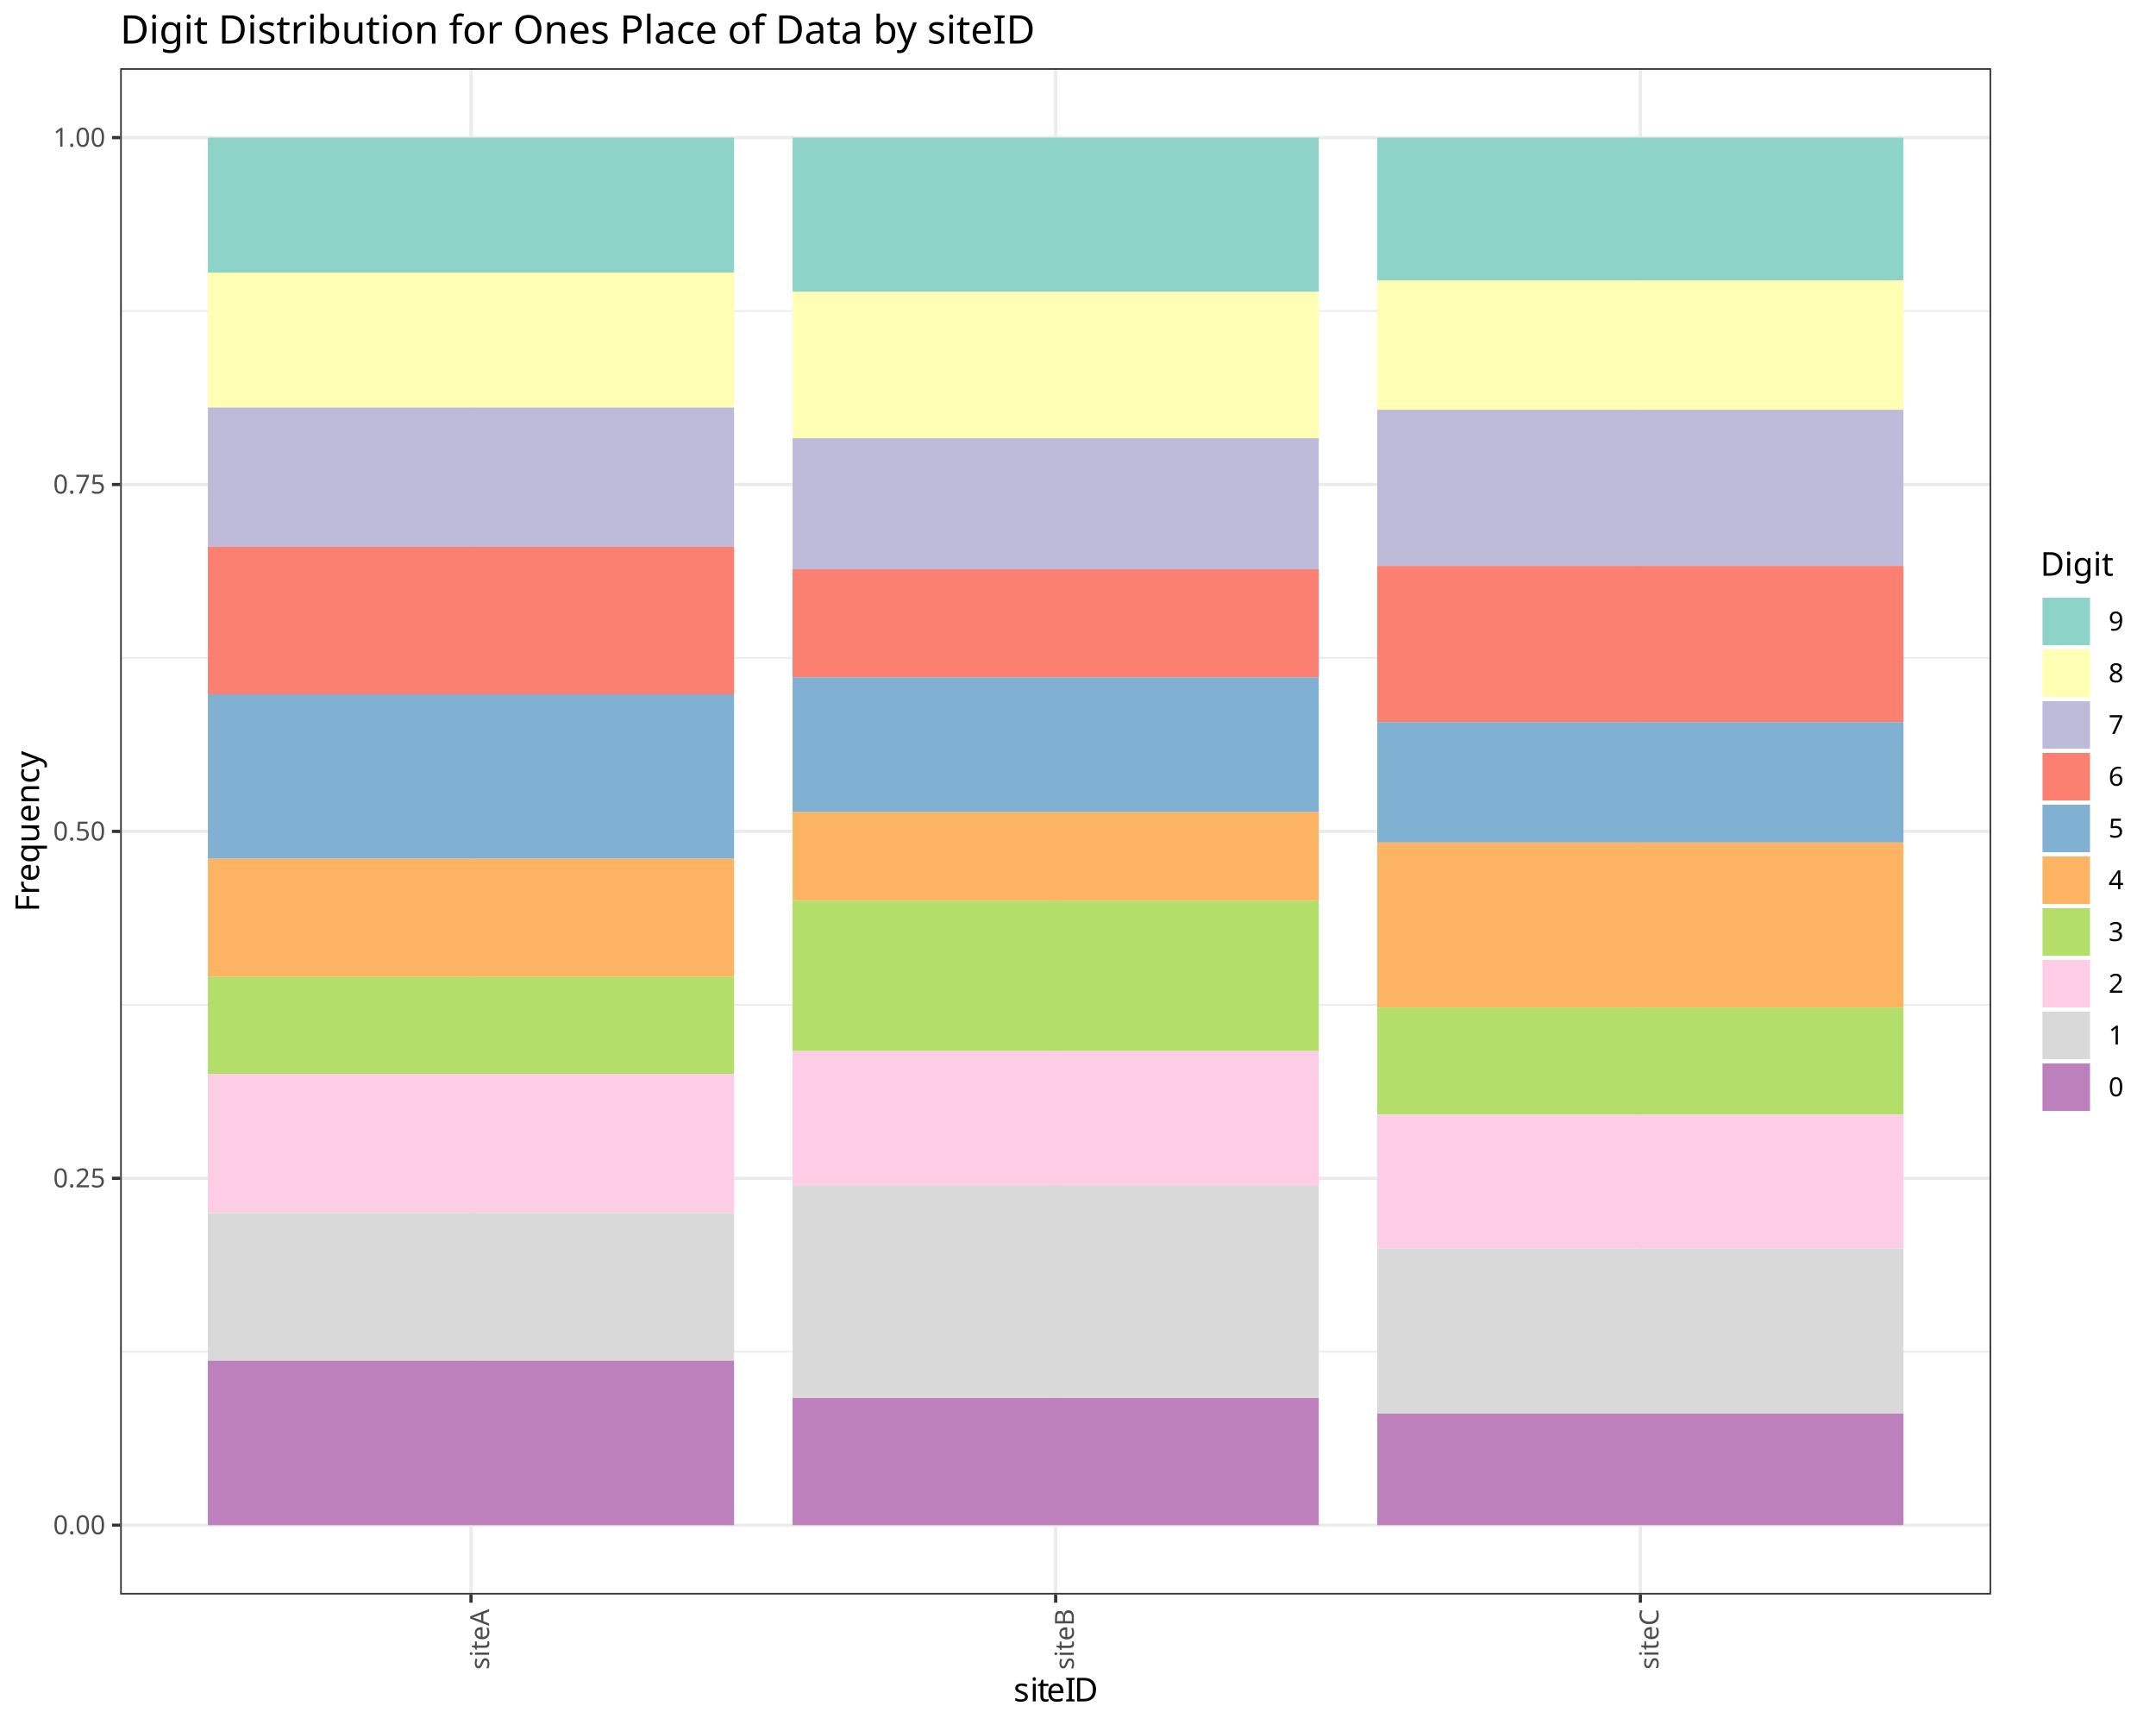
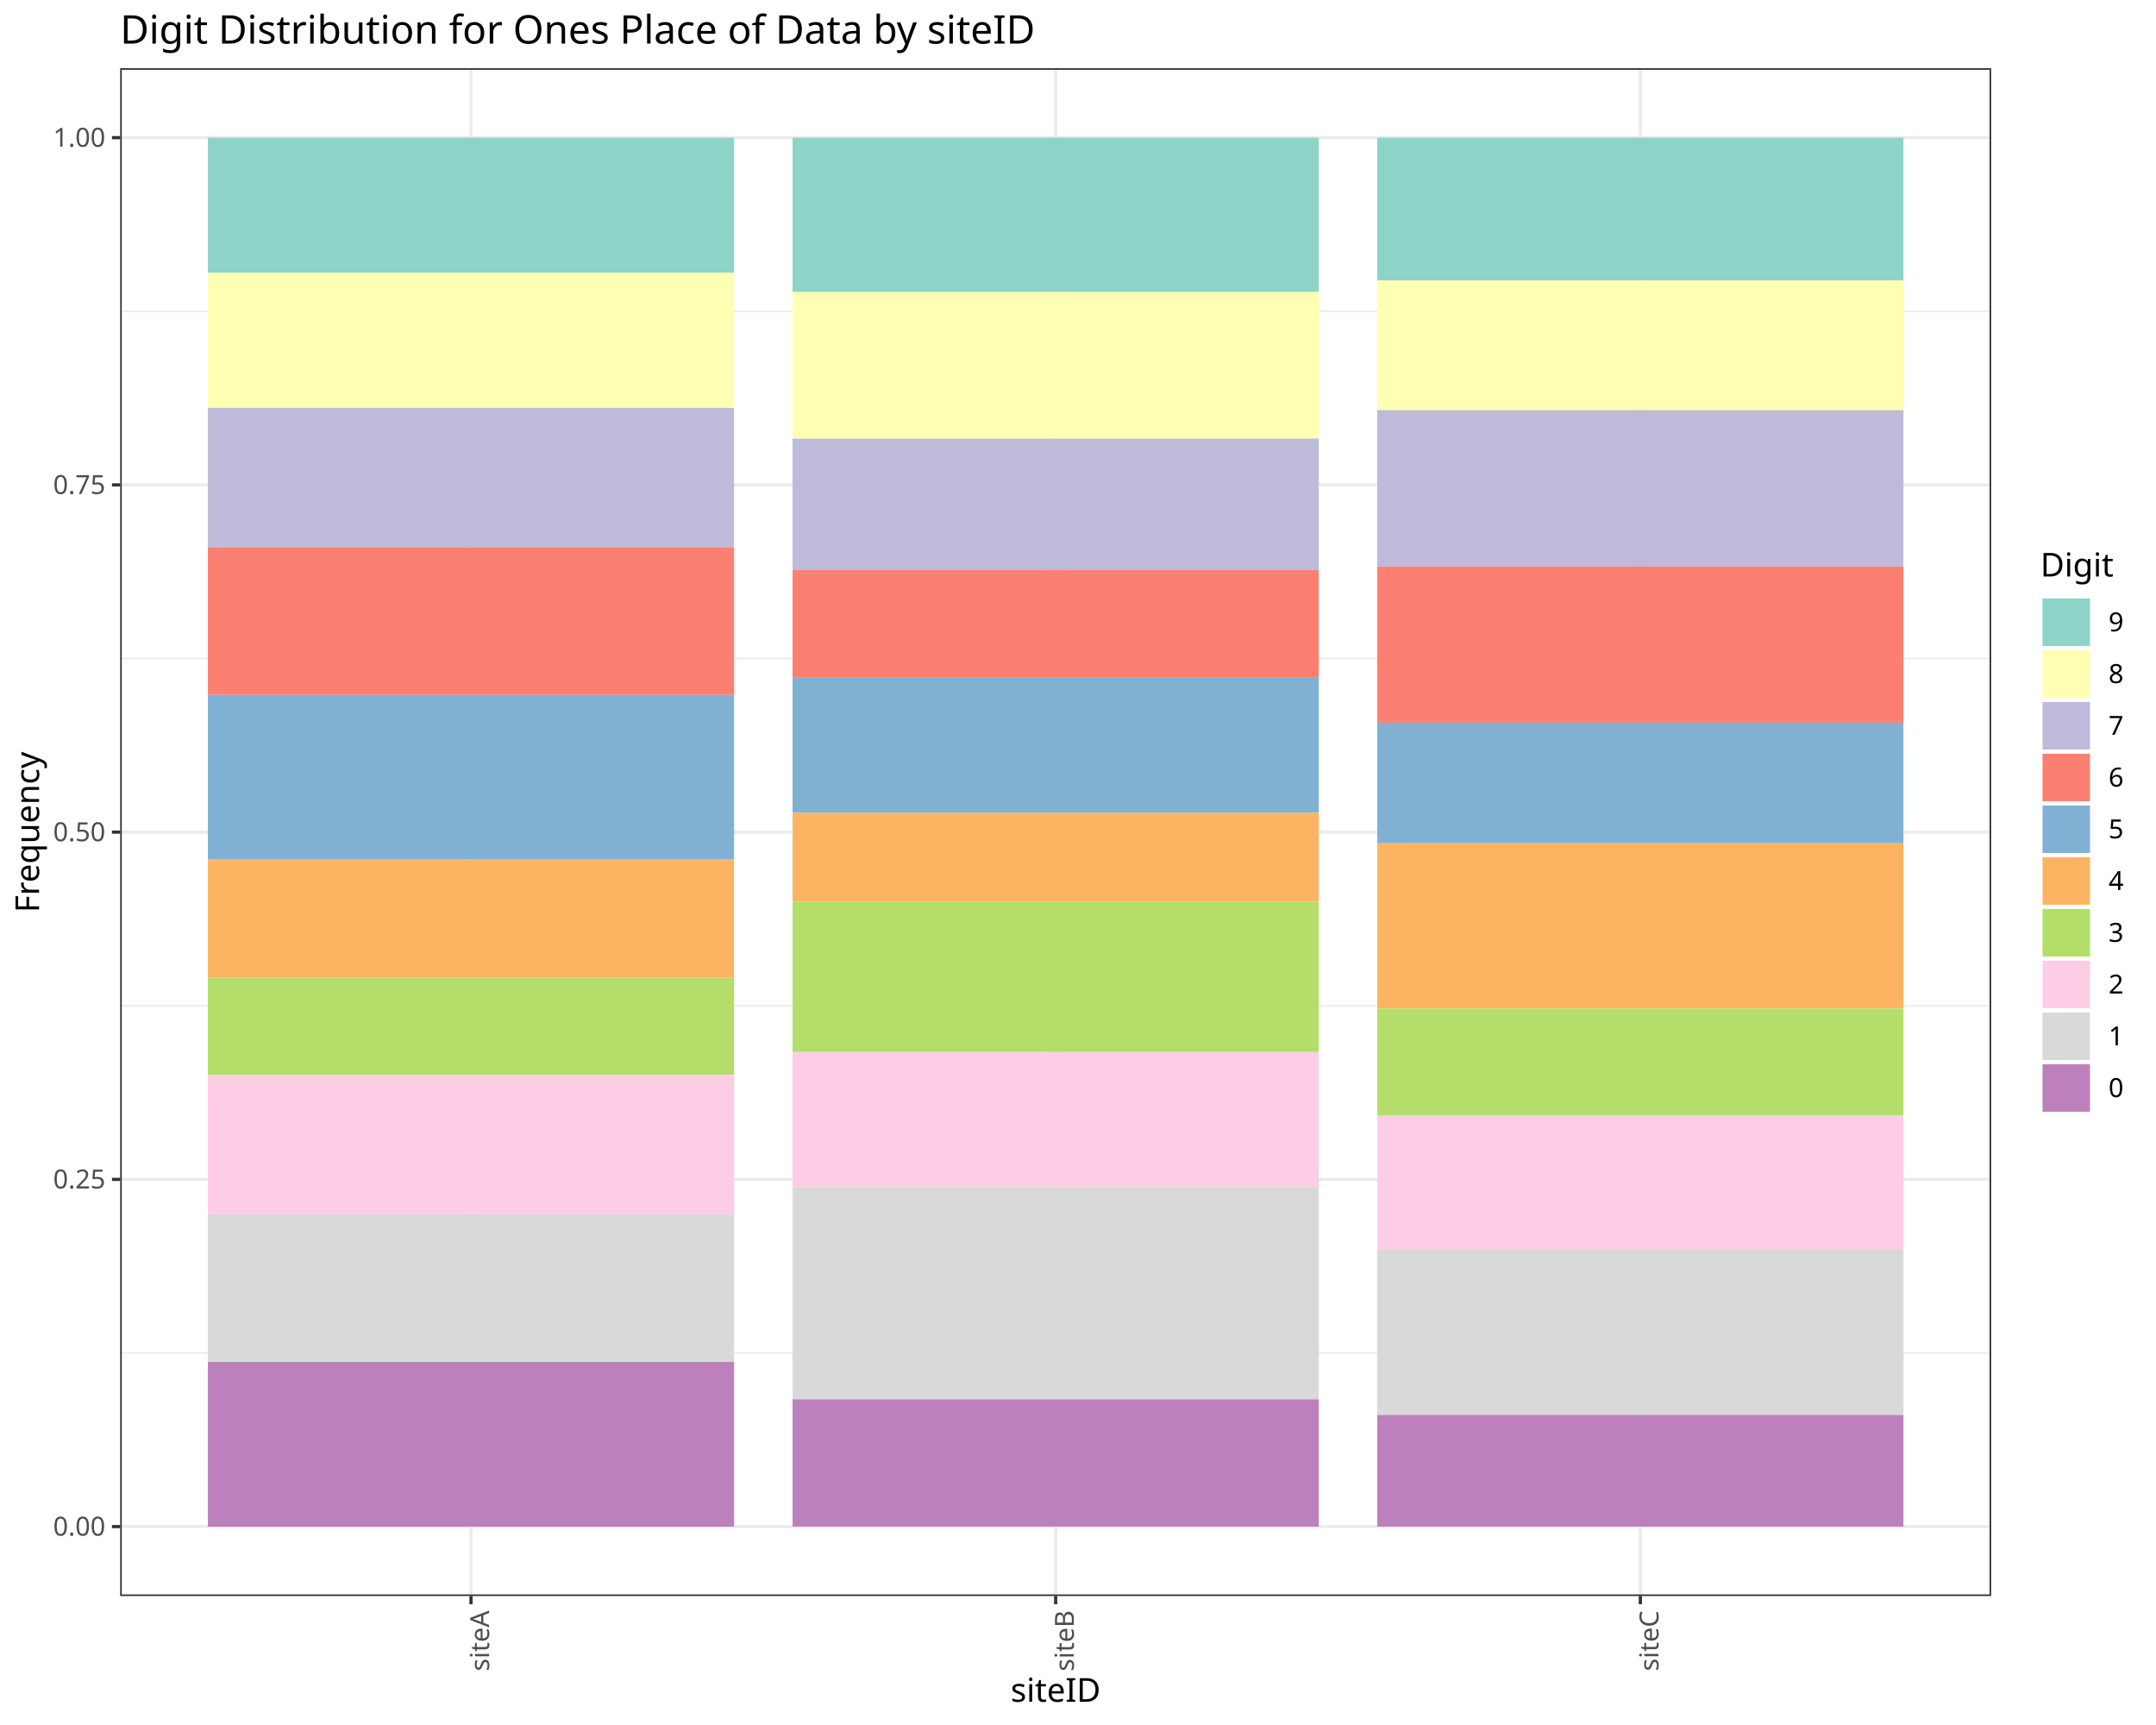
<svg xmlns="http://www.w3.org/2000/svg" class="svglite" data-engine-version="2.0" width="720.00pt" height="576.00pt" viewBox="0 0 720.00 576.00">
  <defs>
    <style type="text/css">
    .svglite line, .svglite polyline, .svglite polygon, .svglite path, .svglite rect, .svglite circle {
      fill: none;
      stroke: #000000;
      stroke-linecap: round;
      stroke-linejoin: round;
      stroke-miterlimit: 10.00;
    }
  </style>
  </defs>
  <rect width="100%" height="100%" style="stroke: none; fill: #FFFFFF;" />
  <defs>
    <clipPath id="cpMC4wMHw3MjAuMDB8MC4wMHw1NzYuMDA=">
      <rect x="0.00" y="0.00" width="720.00" height="576.00" />
    </clipPath>
  </defs>
  <g clip-path="url(#cpMC4wMHw3MjAuMDB8MC4wMHw1NzYuMDA=)">
    <rect x="0.00" y="0.00" width="720.00" height="576.00" style="stroke-width: 1.07; stroke: #FFFFFF; fill: #FFFFFF;" />
  </g>
  <defs>
-     <clipPath id="cpNDAuMTN8NjY0Ljk1fDIyLjc4fDUzMi40Mw==">
-       <rect x="40.13" y="22.78" width="624.82" height="509.65" />
+     <clipPath id="cpNDAuMTN8NjY0Ljk1fDIyLjc4fDUzMi45NA==">
+       <rect x="40.13" y="22.78" width="624.82" height="510.16" />
    </clipPath>
  </defs>
-   <g clip-path="url(#cpNDAuMTN8NjY0Ljk1fDIyLjc4fDUzMi40Mw==)">
-     <rect x="40.13" y="22.78" width="624.82" height="509.65" style="stroke-width: 1.07; stroke: none; fill: #FFFFFF;" />
-     <polyline points="40.13,451.35 664.95,451.35 " style="stroke-width: 0.53; stroke: #EBEBEB; stroke-linecap: butt;" />
-     <polyline points="40.13,335.52 664.95,335.52 " style="stroke-width: 0.53; stroke: #EBEBEB; stroke-linecap: butt;" />
-     <polyline points="40.13,219.69 664.95,219.69 " style="stroke-width: 0.53; stroke: #EBEBEB; stroke-linecap: butt;" />
-     <polyline points="40.13,103.86 664.95,103.86 " style="stroke-width: 0.53; stroke: #EBEBEB; stroke-linecap: butt;" />
-     <polyline points="40.13,509.27 664.95,509.27 " style="stroke-width: 1.07; stroke: #EBEBEB; stroke-linecap: butt;" />
-     <polyline points="40.13,393.44 664.95,393.44 " style="stroke-width: 1.07; stroke: #EBEBEB; stroke-linecap: butt;" />
-     <polyline points="40.13,277.61 664.95,277.61 " style="stroke-width: 1.07; stroke: #EBEBEB; stroke-linecap: butt;" />
-     <polyline points="40.13,161.78 664.95,161.78 " style="stroke-width: 1.07; stroke: #EBEBEB; stroke-linecap: butt;" />
-     <polyline points="40.13,45.95 664.95,45.95 " style="stroke-width: 1.07; stroke: #EBEBEB; stroke-linecap: butt;" />
-     <polyline points="157.29,532.43 157.29,22.78 " style="stroke-width: 1.07; stroke: #EBEBEB; stroke-linecap: butt;" />
-     <polyline points="352.54,532.43 352.54,22.78 " style="stroke-width: 1.07; stroke: #EBEBEB; stroke-linecap: butt;" />
-     <polyline points="547.80,532.43 547.80,22.78 " style="stroke-width: 1.07; stroke: #EBEBEB; stroke-linecap: butt;" />
-     <rect x="69.42" y="45.95" width="175.73" height="45.06" style="stroke-width: 1.07; stroke: none; stroke-linecap: butt; stroke-linejoin: miter; fill: #8DD3C7;" />
-     <rect x="69.42" y="91.01" width="175.73" height="45.06" style="stroke-width: 1.07; stroke: none; stroke-linecap: butt; stroke-linejoin: miter; fill: #FFFFB3;" />
-     <rect x="69.42" y="136.08" width="175.73" height="46.47" style="stroke-width: 1.07; stroke: none; stroke-linecap: butt; stroke-linejoin: miter; fill: #BEBADA;" />
-     <rect x="69.42" y="182.55" width="175.73" height="49.29" style="stroke-width: 1.07; stroke: none; stroke-linecap: butt; stroke-linejoin: miter; fill: #FB8072;" />
-     <rect x="69.42" y="231.84" width="175.73" height="54.92" style="stroke-width: 1.07; stroke: none; stroke-linecap: butt; stroke-linejoin: miter; fill: #80B1D3;" />
-     <rect x="69.42" y="286.76" width="175.73" height="39.43" style="stroke-width: 1.07; stroke: none; stroke-linecap: butt; stroke-linejoin: miter; fill: #FDB462;" />
-     <rect x="69.42" y="326.19" width="175.73" height="32.39" style="stroke-width: 1.07; stroke: none; stroke-linecap: butt; stroke-linejoin: miter; fill: #B3DE69;" />
-     <rect x="69.42" y="358.58" width="175.73" height="46.47" style="stroke-width: 1.07; stroke: none; stroke-linecap: butt; stroke-linejoin: miter; fill: #FCCDE5;" />
-     <rect x="69.42" y="405.06" width="175.73" height="49.29" style="stroke-width: 1.07; stroke: none; stroke-linecap: butt; stroke-linejoin: miter; fill: #D9D9D9;" />
-     <rect x="69.42" y="454.35" width="175.73" height="54.92" style="stroke-width: 1.07; stroke: none; stroke-linecap: butt; stroke-linejoin: miter; fill: #BC80BD;" />
-     <rect x="264.68" y="45.95" width="175.73" height="51.48" style="stroke-width: 1.07; stroke: none; stroke-linecap: butt; stroke-linejoin: miter; fill: #8DD3C7;" />
-     <rect x="264.68" y="97.43" width="175.73" height="48.91" style="stroke-width: 1.07; stroke: none; stroke-linecap: butt; stroke-linejoin: miter; fill: #FFFFB3;" />
-     <rect x="264.68" y="146.34" width="175.73" height="43.76" style="stroke-width: 1.07; stroke: none; stroke-linecap: butt; stroke-linejoin: miter; fill: #BEBADA;" />
-     <rect x="264.68" y="190.09" width="175.73" height="36.04" style="stroke-width: 1.07; stroke: none; stroke-linecap: butt; stroke-linejoin: miter; fill: #FB8072;" />
-     <rect x="264.68" y="226.13" width="175.73" height="45.04" style="stroke-width: 1.07; stroke: none; stroke-linecap: butt; stroke-linejoin: miter; fill: #80B1D3;" />
-     <rect x="264.68" y="271.17" width="175.73" height="29.60" style="stroke-width: 1.07; stroke: none; stroke-linecap: butt; stroke-linejoin: miter; fill: #FDB462;" />
-     <rect x="264.68" y="300.77" width="175.73" height="50.19" style="stroke-width: 1.07; stroke: none; stroke-linecap: butt; stroke-linejoin: miter; fill: #B3DE69;" />
-     <rect x="264.68" y="350.97" width="175.73" height="45.04" style="stroke-width: 1.07; stroke: none; stroke-linecap: butt; stroke-linejoin: miter; fill: #FCCDE5;" />
-     <rect x="264.68" y="396.01" width="175.73" height="70.78" style="stroke-width: 1.07; stroke: none; stroke-linecap: butt; stroke-linejoin: miter; fill: #D9D9D9;" />
-     <rect x="264.68" y="466.80" width="175.73" height="42.47" style="stroke-width: 1.07; stroke: none; stroke-linecap: butt; stroke-linejoin: miter; fill: #BC80BD;" />
-     <rect x="459.93" y="45.95" width="175.73" height="47.67" style="stroke-width: 1.07; stroke: none; stroke-linecap: butt; stroke-linejoin: miter; fill: #8DD3C7;" />
-     <rect x="459.93" y="93.62" width="175.73" height="43.20" style="stroke-width: 1.07; stroke: none; stroke-linecap: butt; stroke-linejoin: miter; fill: #FFFFB3;" />
-     <rect x="459.93" y="136.83" width="175.73" height="52.14" style="stroke-width: 1.07; stroke: none; stroke-linecap: butt; stroke-linejoin: miter; fill: #BEBADA;" />
-     <rect x="459.93" y="188.97" width="175.73" height="52.14" style="stroke-width: 1.07; stroke: none; stroke-linecap: butt; stroke-linejoin: miter; fill: #FB8072;" />
-     <rect x="459.93" y="241.11" width="175.73" height="40.22" style="stroke-width: 1.07; stroke: none; stroke-linecap: butt; stroke-linejoin: miter; fill: #80B1D3;" />
-     <rect x="459.93" y="281.33" width="175.73" height="55.12" style="stroke-width: 1.07; stroke: none; stroke-linecap: butt; stroke-linejoin: miter; fill: #FDB462;" />
-     <rect x="459.93" y="336.45" width="175.73" height="35.75" style="stroke-width: 1.07; stroke: none; stroke-linecap: butt; stroke-linejoin: miter; fill: #B3DE69;" />
-     <rect x="459.93" y="372.21" width="175.73" height="44.69" style="stroke-width: 1.07; stroke: none; stroke-linecap: butt; stroke-linejoin: miter; fill: #FCCDE5;" />
-     <rect x="459.93" y="416.90" width="175.73" height="55.12" style="stroke-width: 1.07; stroke: none; stroke-linecap: butt; stroke-linejoin: miter; fill: #D9D9D9;" />
-     <rect x="459.93" y="472.02" width="175.73" height="37.24" style="stroke-width: 1.07; stroke: none; stroke-linecap: butt; stroke-linejoin: miter; fill: #BC80BD;" />
-     <rect x="40.13" y="22.78" width="624.82" height="509.65" style="stroke-width: 1.07; stroke: #333333;" />
+   <g clip-path="url(#cpNDAuMTN8NjY0Ljk1fDIyLjc4fDUzMi45NA==)">
+     <rect x="40.13" y="22.78" width="624.82" height="510.16" style="stroke-width: 1.07; stroke: none; fill: #FFFFFF;" />
+     <polyline points="40.13,451.78 664.95,451.78 " style="stroke-width: 0.53; stroke: #EBEBEB; stroke-linecap: butt;" />
+     <polyline points="40.13,335.84 664.95,335.84 " style="stroke-width: 0.53; stroke: #EBEBEB; stroke-linecap: butt;" />
+     <polyline points="40.13,219.89 664.95,219.89 " style="stroke-width: 0.53; stroke: #EBEBEB; stroke-linecap: butt;" />
+     <polyline points="40.13,103.95 664.95,103.95 " style="stroke-width: 0.53; stroke: #EBEBEB; stroke-linecap: butt;" />
+     <polyline points="40.13,509.75 664.95,509.75 " style="stroke-width: 1.07; stroke: #EBEBEB; stroke-linecap: butt;" />
+     <polyline points="40.13,393.81 664.95,393.81 " style="stroke-width: 1.07; stroke: #EBEBEB; stroke-linecap: butt;" />
+     <polyline points="40.13,277.86 664.95,277.86 " style="stroke-width: 1.07; stroke: #EBEBEB; stroke-linecap: butt;" />
+     <polyline points="40.13,161.92 664.95,161.92 " style="stroke-width: 1.07; stroke: #EBEBEB; stroke-linecap: butt;" />
+     <polyline points="40.13,45.97 664.95,45.97 " style="stroke-width: 1.07; stroke: #EBEBEB; stroke-linecap: butt;" />
+     <polyline points="157.29,532.94 157.29,22.78 " style="stroke-width: 1.07; stroke: #EBEBEB; stroke-linecap: butt;" />
+     <polyline points="352.54,532.94 352.54,22.78 " style="stroke-width: 1.07; stroke: #EBEBEB; stroke-linecap: butt;" />
+     <polyline points="547.80,532.94 547.80,22.78 " style="stroke-width: 1.07; stroke: #EBEBEB; stroke-linecap: butt;" />
+     <rect x="69.42" y="45.97" width="175.73" height="45.11" style="stroke-width: 1.07; stroke: none; stroke-linecap: butt; stroke-linejoin: miter; fill: #8DD3C7;" />
+     <rect x="69.42" y="91.08" width="175.73" height="45.11" style="stroke-width: 1.07; stroke: none; stroke-linecap: butt; stroke-linejoin: miter; fill: #FFFFB3;" />
+     <rect x="69.42" y="136.19" width="175.73" height="46.52" style="stroke-width: 1.07; stroke: none; stroke-linecap: butt; stroke-linejoin: miter; fill: #BEBADA;" />
+     <rect x="69.42" y="182.71" width="175.73" height="49.34" style="stroke-width: 1.07; stroke: none; stroke-linecap: butt; stroke-linejoin: miter; fill: #FB8072;" />
+     <rect x="69.42" y="232.05" width="175.73" height="54.98" style="stroke-width: 1.07; stroke: none; stroke-linecap: butt; stroke-linejoin: miter; fill: #80B1D3;" />
+     <rect x="69.42" y="287.03" width="175.73" height="39.47" style="stroke-width: 1.07; stroke: none; stroke-linecap: butt; stroke-linejoin: miter; fill: #FDB462;" />
+     <rect x="69.42" y="326.50" width="175.73" height="32.42" style="stroke-width: 1.07; stroke: none; stroke-linecap: butt; stroke-linejoin: miter; fill: #B3DE69;" />
+     <rect x="69.42" y="358.92" width="175.73" height="46.52" style="stroke-width: 1.07; stroke: none; stroke-linecap: butt; stroke-linejoin: miter; fill: #FCCDE5;" />
+     <rect x="69.42" y="405.44" width="175.73" height="49.34" style="stroke-width: 1.07; stroke: none; stroke-linecap: butt; stroke-linejoin: miter; fill: #D9D9D9;" />
+     <rect x="69.42" y="454.78" width="175.73" height="54.98" style="stroke-width: 1.07; stroke: none; stroke-linecap: butt; stroke-linejoin: miter; fill: #BC80BD;" />
+     <rect x="264.68" y="45.97" width="175.73" height="51.53" style="stroke-width: 1.07; stroke: none; stroke-linecap: butt; stroke-linejoin: miter; fill: #8DD3C7;" />
+     <rect x="264.68" y="97.50" width="175.73" height="48.95" style="stroke-width: 1.07; stroke: none; stroke-linecap: butt; stroke-linejoin: miter; fill: #FFFFB3;" />
+     <rect x="264.68" y="146.46" width="175.73" height="43.80" style="stroke-width: 1.07; stroke: none; stroke-linecap: butt; stroke-linejoin: miter; fill: #BEBADA;" />
+     <rect x="264.68" y="190.26" width="175.73" height="36.07" style="stroke-width: 1.07; stroke: none; stroke-linecap: butt; stroke-linejoin: miter; fill: #FB8072;" />
+     <rect x="264.68" y="226.33" width="175.73" height="45.09" style="stroke-width: 1.07; stroke: none; stroke-linecap: butt; stroke-linejoin: miter; fill: #80B1D3;" />
+     <rect x="264.68" y="271.42" width="175.73" height="29.63" style="stroke-width: 1.07; stroke: none; stroke-linecap: butt; stroke-linejoin: miter; fill: #FDB462;" />
+     <rect x="264.68" y="301.05" width="175.73" height="50.24" style="stroke-width: 1.07; stroke: none; stroke-linecap: butt; stroke-linejoin: miter; fill: #B3DE69;" />
+     <rect x="264.68" y="351.29" width="175.73" height="45.09" style="stroke-width: 1.07; stroke: none; stroke-linecap: butt; stroke-linejoin: miter; fill: #FCCDE5;" />
+     <rect x="264.68" y="396.38" width="175.73" height="70.86" style="stroke-width: 1.07; stroke: none; stroke-linecap: butt; stroke-linejoin: miter; fill: #D9D9D9;" />
+     <rect x="264.68" y="467.24" width="175.73" height="42.51" style="stroke-width: 1.07; stroke: none; stroke-linecap: butt; stroke-linejoin: miter; fill: #BC80BD;" />
+     <rect x="459.93" y="45.97" width="175.73" height="47.72" style="stroke-width: 1.07; stroke: none; stroke-linecap: butt; stroke-linejoin: miter; fill: #8DD3C7;" />
+     <rect x="459.93" y="93.69" width="175.73" height="43.25" style="stroke-width: 1.07; stroke: none; stroke-linecap: butt; stroke-linejoin: miter; fill: #FFFFB3;" />
+     <rect x="459.93" y="136.94" width="175.73" height="52.19" style="stroke-width: 1.07; stroke: none; stroke-linecap: butt; stroke-linejoin: miter; fill: #BEBADA;" />
+     <rect x="459.93" y="189.13" width="175.73" height="52.19" style="stroke-width: 1.07; stroke: none; stroke-linecap: butt; stroke-linejoin: miter; fill: #FB8072;" />
+     <rect x="459.93" y="241.33" width="175.73" height="40.26" style="stroke-width: 1.07; stroke: none; stroke-linecap: butt; stroke-linejoin: miter; fill: #80B1D3;" />
+     <rect x="459.93" y="281.59" width="175.73" height="55.18" style="stroke-width: 1.07; stroke: none; stroke-linecap: butt; stroke-linejoin: miter; fill: #FDB462;" />
+     <rect x="459.93" y="336.77" width="175.73" height="35.79" style="stroke-width: 1.07; stroke: none; stroke-linecap: butt; stroke-linejoin: miter; fill: #B3DE69;" />
+     <rect x="459.93" y="372.56" width="175.73" height="44.74" style="stroke-width: 1.07; stroke: none; stroke-linecap: butt; stroke-linejoin: miter; fill: #FCCDE5;" />
+     <rect x="459.93" y="417.30" width="175.73" height="55.18" style="stroke-width: 1.07; stroke: none; stroke-linecap: butt; stroke-linejoin: miter; fill: #D9D9D9;" />
+     <rect x="459.93" y="472.47" width="175.73" height="37.28" style="stroke-width: 1.07; stroke: none; stroke-linecap: butt; stroke-linejoin: miter; fill: #BC80BD;" />
+     <rect x="40.13" y="22.78" width="624.82" height="510.16" style="stroke-width: 1.07; stroke: #333333;" />
  </g>
  <g clip-path="url(#cpMC4wMHw3MjAuMDB8MC4wMHw1NzYuMDA=)">
-     <text x="35.20" y="512.30" text-anchor="end" style="font-size: 8.80px; fill: #4D4D4D; font-family: sans;" textLength="17.13px" lengthAdjust="spacingAndGlyphs">0.00</text>
-     <text x="35.20" y="396.47" text-anchor="end" style="font-size: 8.80px; fill: #4D4D4D; font-family: sans;" textLength="17.13px" lengthAdjust="spacingAndGlyphs">0.25</text>
-     <text x="35.20" y="280.64" text-anchor="end" style="font-size: 8.80px; fill: #4D4D4D; font-family: sans;" textLength="17.13px" lengthAdjust="spacingAndGlyphs">0.50</text>
-     <text x="35.20" y="164.81" text-anchor="end" style="font-size: 8.80px; fill: #4D4D4D; font-family: sans;" textLength="17.13px" lengthAdjust="spacingAndGlyphs">0.75</text>
-     <text x="35.20" y="48.98" text-anchor="end" style="font-size: 8.80px; fill: #4D4D4D; font-family: sans;" textLength="17.13px" lengthAdjust="spacingAndGlyphs">1.00</text>
-     <polyline points="37.39,509.27 40.13,509.27 " style="stroke-width: 1.07; stroke: #333333; stroke-linecap: butt;" />
-     <polyline points="37.39,393.44 40.13,393.44 " style="stroke-width: 1.07; stroke: #333333; stroke-linecap: butt;" />
-     <polyline points="37.39,277.61 40.13,277.61 " style="stroke-width: 1.07; stroke: #333333; stroke-linecap: butt;" />
-     <polyline points="37.39,161.78 40.13,161.78 " style="stroke-width: 1.07; stroke: #333333; stroke-linecap: butt;" />
-     <polyline points="37.39,45.95 40.13,45.95 " style="stroke-width: 1.07; stroke: #333333; stroke-linecap: butt;" />
-     <polyline points="157.29,535.17 157.29,532.43 " style="stroke-width: 1.07; stroke: #333333; stroke-linecap: butt;" />
-     <polyline points="352.54,535.17 352.54,532.43 " style="stroke-width: 1.07; stroke: #333333; stroke-linecap: butt;" />
-     <polyline points="547.80,535.17 547.80,532.43 " style="stroke-width: 1.07; stroke: #333333; stroke-linecap: butt;" />
-     <text transform="translate(163.34,547.39) rotate(-90)" text-anchor="middle" style="font-size: 8.80px; fill: #4D4D4D; font-family: sans;" textLength="19.57px" lengthAdjust="spacingAndGlyphs">siteA</text>
-     <text transform="translate(358.60,547.39) rotate(-90)" text-anchor="middle" style="font-size: 8.80px; fill: #4D4D4D; font-family: sans;" textLength="19.57px" lengthAdjust="spacingAndGlyphs">siteB</text>
-     <text transform="translate(553.85,547.39) rotate(-90)" text-anchor="middle" style="font-size: 8.80px; fill: #4D4D4D; font-family: sans;" textLength="20.05px" lengthAdjust="spacingAndGlyphs">siteC</text>
-     <text x="338.48" y="568.13" style="font-size: 11.00px; font-family: sans;" textLength="5.50px" lengthAdjust="spacingAndGlyphs">s</text>
-     <text x="343.98" y="568.13" style="font-size: 11.00px; font-family: sans;" textLength="2.44px" lengthAdjust="spacingAndGlyphs">i</text>
-     <text x="346.43" y="568.13" style="font-size: 11.00px; font-family: sans;" textLength="3.06px" lengthAdjust="spacingAndGlyphs">t</text>
-     <text x="349.48" y="568.13" style="font-size: 11.00px; font-family: sans;" textLength="6.12px" lengthAdjust="spacingAndGlyphs">e</text>
-     <text x="355.60" y="568.13" style="font-size: 11.00px; font-family: sans;" textLength="3.06px" lengthAdjust="spacingAndGlyphs">I</text>
-     <text x="358.66" y="568.13" style="font-size: 11.00px; font-family: sans;" textLength="7.95px" lengthAdjust="spacingAndGlyphs">D</text>
-     <text transform="translate(13.05,277.61) rotate(-90)" text-anchor="middle" style="font-size: 11.00px; font-family: sans;" textLength="51.98px" lengthAdjust="spacingAndGlyphs">Frequency</text>
-     <rect x="675.91" y="178.06" width="38.61" height="199.09" style="stroke-width: 1.07; stroke: none; fill: #FFFFFF;" />
-     <text x="681.39" y="192.25" style="font-size: 11.00px; font-family: sans;" textLength="22.00px" lengthAdjust="spacingAndGlyphs">Digit</text>
-     <rect x="681.39" y="198.88" width="17.28" height="17.28" style="stroke-width: 1.07; stroke: none; fill: #FFFFFF;" />
-     <rect x="682.10" y="199.58" width="15.86" height="15.86" style="stroke-width: 1.07; stroke: none; stroke-linecap: butt; stroke-linejoin: miter; fill: #8DD3C7;" />
-     <rect x="681.39" y="216.16" width="17.28" height="17.28" style="stroke-width: 1.07; stroke: none; fill: #FFFFFF;" />
-     <rect x="682.10" y="216.86" width="15.86" height="15.86" style="stroke-width: 1.07; stroke: none; stroke-linecap: butt; stroke-linejoin: miter; fill: #FFFFB3;" />
-     <rect x="681.39" y="233.44" width="17.28" height="17.28" style="stroke-width: 1.07; stroke: none; fill: #FFFFFF;" />
-     <rect x="682.10" y="234.14" width="15.86" height="15.86" style="stroke-width: 1.07; stroke: none; stroke-linecap: butt; stroke-linejoin: miter; fill: #BEBADA;" />
-     <rect x="681.39" y="250.72" width="17.28" height="17.28" style="stroke-width: 1.07; stroke: none; fill: #FFFFFF;" />
-     <rect x="682.10" y="251.42" width="15.86" height="15.86" style="stroke-width: 1.07; stroke: none; stroke-linecap: butt; stroke-linejoin: miter; fill: #FB8072;" />
-     <rect x="681.39" y="268.00" width="17.28" height="17.28" style="stroke-width: 1.07; stroke: none; fill: #FFFFFF;" />
-     <rect x="682.10" y="268.70" width="15.86" height="15.86" style="stroke-width: 1.07; stroke: none; stroke-linecap: butt; stroke-linejoin: miter; fill: #80B1D3;" />
-     <rect x="681.39" y="285.28" width="17.28" height="17.28" style="stroke-width: 1.07; stroke: none; fill: #FFFFFF;" />
-     <rect x="682.10" y="285.98" width="15.86" height="15.86" style="stroke-width: 1.07; stroke: none; stroke-linecap: butt; stroke-linejoin: miter; fill: #FDB462;" />
-     <rect x="681.39" y="302.56" width="17.28" height="17.28" style="stroke-width: 1.07; stroke: none; fill: #FFFFFF;" />
-     <rect x="682.10" y="303.26" width="15.86" height="15.86" style="stroke-width: 1.07; stroke: none; stroke-linecap: butt; stroke-linejoin: miter; fill: #B3DE69;" />
-     <rect x="681.39" y="319.84" width="17.28" height="17.28" style="stroke-width: 1.07; stroke: none; fill: #FFFFFF;" />
-     <rect x="682.10" y="320.54" width="15.86" height="15.86" style="stroke-width: 1.07; stroke: none; stroke-linecap: butt; stroke-linejoin: miter; fill: #FCCDE5;" />
-     <rect x="681.39" y="337.12" width="17.28" height="17.28" style="stroke-width: 1.07; stroke: none; fill: #FFFFFF;" />
-     <rect x="682.10" y="337.82" width="15.86" height="15.86" style="stroke-width: 1.07; stroke: none; stroke-linecap: butt; stroke-linejoin: miter; fill: #D9D9D9;" />
-     <rect x="681.39" y="354.40" width="17.28" height="17.28" style="stroke-width: 1.07; stroke: none; fill: #FFFFFF;" />
-     <rect x="682.10" y="355.10" width="15.86" height="15.86" style="stroke-width: 1.07; stroke: none; stroke-linecap: butt; stroke-linejoin: miter; fill: #BC80BD;" />
-     <text x="704.15" y="210.54" style="font-size: 8.80px; font-family: sans;" textLength="4.89px" lengthAdjust="spacingAndGlyphs">9</text>
-     <text x="704.15" y="227.82" style="font-size: 8.80px; font-family: sans;" textLength="4.89px" lengthAdjust="spacingAndGlyphs">8</text>
-     <text x="704.15" y="245.10" style="font-size: 8.80px; font-family: sans;" textLength="4.89px" lengthAdjust="spacingAndGlyphs">7</text>
-     <text x="704.15" y="262.38" style="font-size: 8.80px; font-family: sans;" textLength="4.89px" lengthAdjust="spacingAndGlyphs">6</text>
-     <text x="704.15" y="279.66" style="font-size: 8.80px; font-family: sans;" textLength="4.89px" lengthAdjust="spacingAndGlyphs">5</text>
-     <text x="704.15" y="296.94" style="font-size: 8.80px; font-family: sans;" textLength="4.89px" lengthAdjust="spacingAndGlyphs">4</text>
-     <text x="704.15" y="314.22" style="font-size: 8.80px; font-family: sans;" textLength="4.89px" lengthAdjust="spacingAndGlyphs">3</text>
-     <text x="704.15" y="331.50" style="font-size: 8.80px; font-family: sans;" textLength="4.89px" lengthAdjust="spacingAndGlyphs">2</text>
-     <text x="704.15" y="348.78" style="font-size: 8.80px; font-family: sans;" textLength="4.89px" lengthAdjust="spacingAndGlyphs">1</text>
-     <text x="704.15" y="366.06" style="font-size: 8.80px; font-family: sans;" textLength="4.89px" lengthAdjust="spacingAndGlyphs">0</text>
+     <text x="35.20" y="512.78" text-anchor="end" style="font-size: 8.80px; fill: #4D4D4D; font-family: sans;" textLength="17.13px" lengthAdjust="spacingAndGlyphs">0.00</text>
+     <text x="35.20" y="396.84" text-anchor="end" style="font-size: 8.80px; fill: #4D4D4D; font-family: sans;" textLength="17.13px" lengthAdjust="spacingAndGlyphs">0.25</text>
+     <text x="35.20" y="280.89" text-anchor="end" style="font-size: 8.80px; fill: #4D4D4D; font-family: sans;" textLength="17.13px" lengthAdjust="spacingAndGlyphs">0.50</text>
+     <text x="35.20" y="164.95" text-anchor="end" style="font-size: 8.80px; fill: #4D4D4D; font-family: sans;" textLength="17.13px" lengthAdjust="spacingAndGlyphs">0.75</text>
+     <text x="35.20" y="49.00" text-anchor="end" style="font-size: 8.80px; fill: #4D4D4D; font-family: sans;" textLength="17.13px" lengthAdjust="spacingAndGlyphs">1.00</text>
+     <polyline points="37.39,509.75 40.13,509.75 " style="stroke-width: 1.07; stroke: #333333; stroke-linecap: butt;" />
+     <polyline points="37.39,393.81 40.13,393.81 " style="stroke-width: 1.07; stroke: #333333; stroke-linecap: butt;" />
+     <polyline points="37.39,277.86 40.13,277.86 " style="stroke-width: 1.07; stroke: #333333; stroke-linecap: butt;" />
+     <polyline points="37.39,161.92 40.13,161.92 " style="stroke-width: 1.07; stroke: #333333; stroke-linecap: butt;" />
+     <polyline points="37.39,45.97 40.13,45.97 " style="stroke-width: 1.07; stroke: #333333; stroke-linecap: butt;" />
+     <polyline points="157.29,535.68 157.29,532.94 " style="stroke-width: 1.07; stroke: #333333; stroke-linecap: butt;" />
+     <polyline points="352.54,535.68 352.54,532.94 " style="stroke-width: 1.07; stroke: #333333; stroke-linecap: butt;" />
+     <polyline points="547.80,535.68 547.80,532.94 " style="stroke-width: 1.07; stroke: #333333; stroke-linecap: butt;" />
+     <text transform="translate(163.34,547.90) rotate(-90)" text-anchor="middle" style="font-size: 8.80px; fill: #4D4D4D; font-family: sans;" textLength="19.57px" lengthAdjust="spacingAndGlyphs">siteA</text>
+     <text transform="translate(358.60,547.90) rotate(-90)" text-anchor="middle" style="font-size: 8.80px; fill: #4D4D4D; font-family: sans;" textLength="19.57px" lengthAdjust="spacingAndGlyphs">siteB</text>
+     <text transform="translate(553.85,547.90) rotate(-90)" text-anchor="middle" style="font-size: 8.80px; fill: #4D4D4D; font-family: sans;" textLength="20.05px" lengthAdjust="spacingAndGlyphs">siteC</text>
+     <text x="352.54" y="568.24" text-anchor="middle" style="font-size: 11.00px; font-family: sans;" textLength="28.12px" lengthAdjust="spacingAndGlyphs">siteID</text>
+     <text transform="translate(13.05,277.86) rotate(-90)" text-anchor="middle" style="font-size: 11.00px; font-family: sans;" textLength="51.98px" lengthAdjust="spacingAndGlyphs">Frequency</text>
+     <rect x="675.91" y="178.32" width="38.61" height="199.09" style="stroke-width: 1.07; stroke: none; fill: #FFFFFF;" />
+     <text x="681.39" y="192.51" style="font-size: 11.00px; font-family: sans;" textLength="22.00px" lengthAdjust="spacingAndGlyphs">Digit</text>
+     <rect x="681.39" y="199.13" width="17.28" height="17.28" style="stroke-width: 1.07; stroke: none; fill: #FFFFFF;" />
+     <rect x="682.10" y="199.84" width="15.86" height="15.86" style="stroke-width: 1.07; stroke: none; stroke-linecap: butt; stroke-linejoin: miter; fill: #8DD3C7;" />
+     <rect x="681.39" y="216.41" width="17.28" height="17.28" style="stroke-width: 1.07; stroke: none; fill: #FFFFFF;" />
+     <rect x="682.10" y="217.12" width="15.86" height="15.86" style="stroke-width: 1.07; stroke: none; stroke-linecap: butt; stroke-linejoin: miter; fill: #FFFFB3;" />
+     <rect x="681.39" y="233.69" width="17.28" height="17.28" style="stroke-width: 1.07; stroke: none; fill: #FFFFFF;" />
+     <rect x="682.10" y="234.40" width="15.86" height="15.86" style="stroke-width: 1.07; stroke: none; stroke-linecap: butt; stroke-linejoin: miter; fill: #BEBADA;" />
+     <rect x="681.39" y="250.97" width="17.28" height="17.28" style="stroke-width: 1.07; stroke: none; fill: #FFFFFF;" />
+     <rect x="682.10" y="251.68" width="15.86" height="15.86" style="stroke-width: 1.07; stroke: none; stroke-linecap: butt; stroke-linejoin: miter; fill: #FB8072;" />
+     <rect x="681.39" y="268.25" width="17.28" height="17.28" style="stroke-width: 1.07; stroke: none; fill: #FFFFFF;" />
+     <rect x="682.10" y="268.96" width="15.86" height="15.86" style="stroke-width: 1.07; stroke: none; stroke-linecap: butt; stroke-linejoin: miter; fill: #80B1D3;" />
+     <rect x="681.39" y="285.53" width="17.28" height="17.28" style="stroke-width: 1.07; stroke: none; fill: #FFFFFF;" />
+     <rect x="682.10" y="286.24" width="15.86" height="15.86" style="stroke-width: 1.07; stroke: none; stroke-linecap: butt; stroke-linejoin: miter; fill: #FDB462;" />
+     <rect x="681.39" y="302.81" width="17.28" height="17.28" style="stroke-width: 1.07; stroke: none; fill: #FFFFFF;" />
+     <rect x="682.10" y="303.52" width="15.86" height="15.86" style="stroke-width: 1.07; stroke: none; stroke-linecap: butt; stroke-linejoin: miter; fill: #B3DE69;" />
+     <rect x="681.39" y="320.09" width="17.28" height="17.28" style="stroke-width: 1.07; stroke: none; fill: #FFFFFF;" />
+     <rect x="682.10" y="320.80" width="15.86" height="15.86" style="stroke-width: 1.07; stroke: none; stroke-linecap: butt; stroke-linejoin: miter; fill: #FCCDE5;" />
+     <rect x="681.39" y="337.37" width="17.28" height="17.28" style="stroke-width: 1.07; stroke: none; fill: #FFFFFF;" />
+     <rect x="682.10" y="338.08" width="15.86" height="15.86" style="stroke-width: 1.07; stroke: none; stroke-linecap: butt; stroke-linejoin: miter; fill: #D9D9D9;" />
+     <rect x="681.39" y="354.65" width="17.28" height="17.28" style="stroke-width: 1.07; stroke: none; fill: #FFFFFF;" />
+     <rect x="682.10" y="355.36" width="15.86" height="15.86" style="stroke-width: 1.07; stroke: none; stroke-linecap: butt; stroke-linejoin: miter; fill: #BC80BD;" />
+     <text x="704.15" y="210.80" style="font-size: 8.80px; font-family: sans;" textLength="4.89px" lengthAdjust="spacingAndGlyphs">9</text>
+     <text x="704.15" y="228.08" style="font-size: 8.80px; font-family: sans;" textLength="4.89px" lengthAdjust="spacingAndGlyphs">8</text>
+     <text x="704.15" y="245.36" style="font-size: 8.80px; font-family: sans;" textLength="4.89px" lengthAdjust="spacingAndGlyphs">7</text>
+     <text x="704.15" y="262.64" style="font-size: 8.80px; font-family: sans;" textLength="4.89px" lengthAdjust="spacingAndGlyphs">6</text>
+     <text x="704.15" y="279.92" style="font-size: 8.80px; font-family: sans;" textLength="4.89px" lengthAdjust="spacingAndGlyphs">5</text>
+     <text x="704.15" y="297.20" style="font-size: 8.80px; font-family: sans;" textLength="4.89px" lengthAdjust="spacingAndGlyphs">4</text>
+     <text x="704.15" y="314.48" style="font-size: 8.80px; font-family: sans;" textLength="4.89px" lengthAdjust="spacingAndGlyphs">3</text>
+     <text x="704.15" y="331.76" style="font-size: 8.80px; font-family: sans;" textLength="4.89px" lengthAdjust="spacingAndGlyphs">2</text>
+     <text x="704.15" y="349.04" style="font-size: 8.80px; font-family: sans;" textLength="4.89px" lengthAdjust="spacingAndGlyphs">1</text>
+     <text x="704.15" y="366.32" style="font-size: 8.80px; font-family: sans;" textLength="4.89px" lengthAdjust="spacingAndGlyphs">0</text>
    <text x="40.13" y="14.56" style="font-size: 13.20px; font-family: sans;" textLength="288.35px" lengthAdjust="spacingAndGlyphs">Digit Distribution for Ones Place of Data by siteID</text>
  </g>
</svg>
